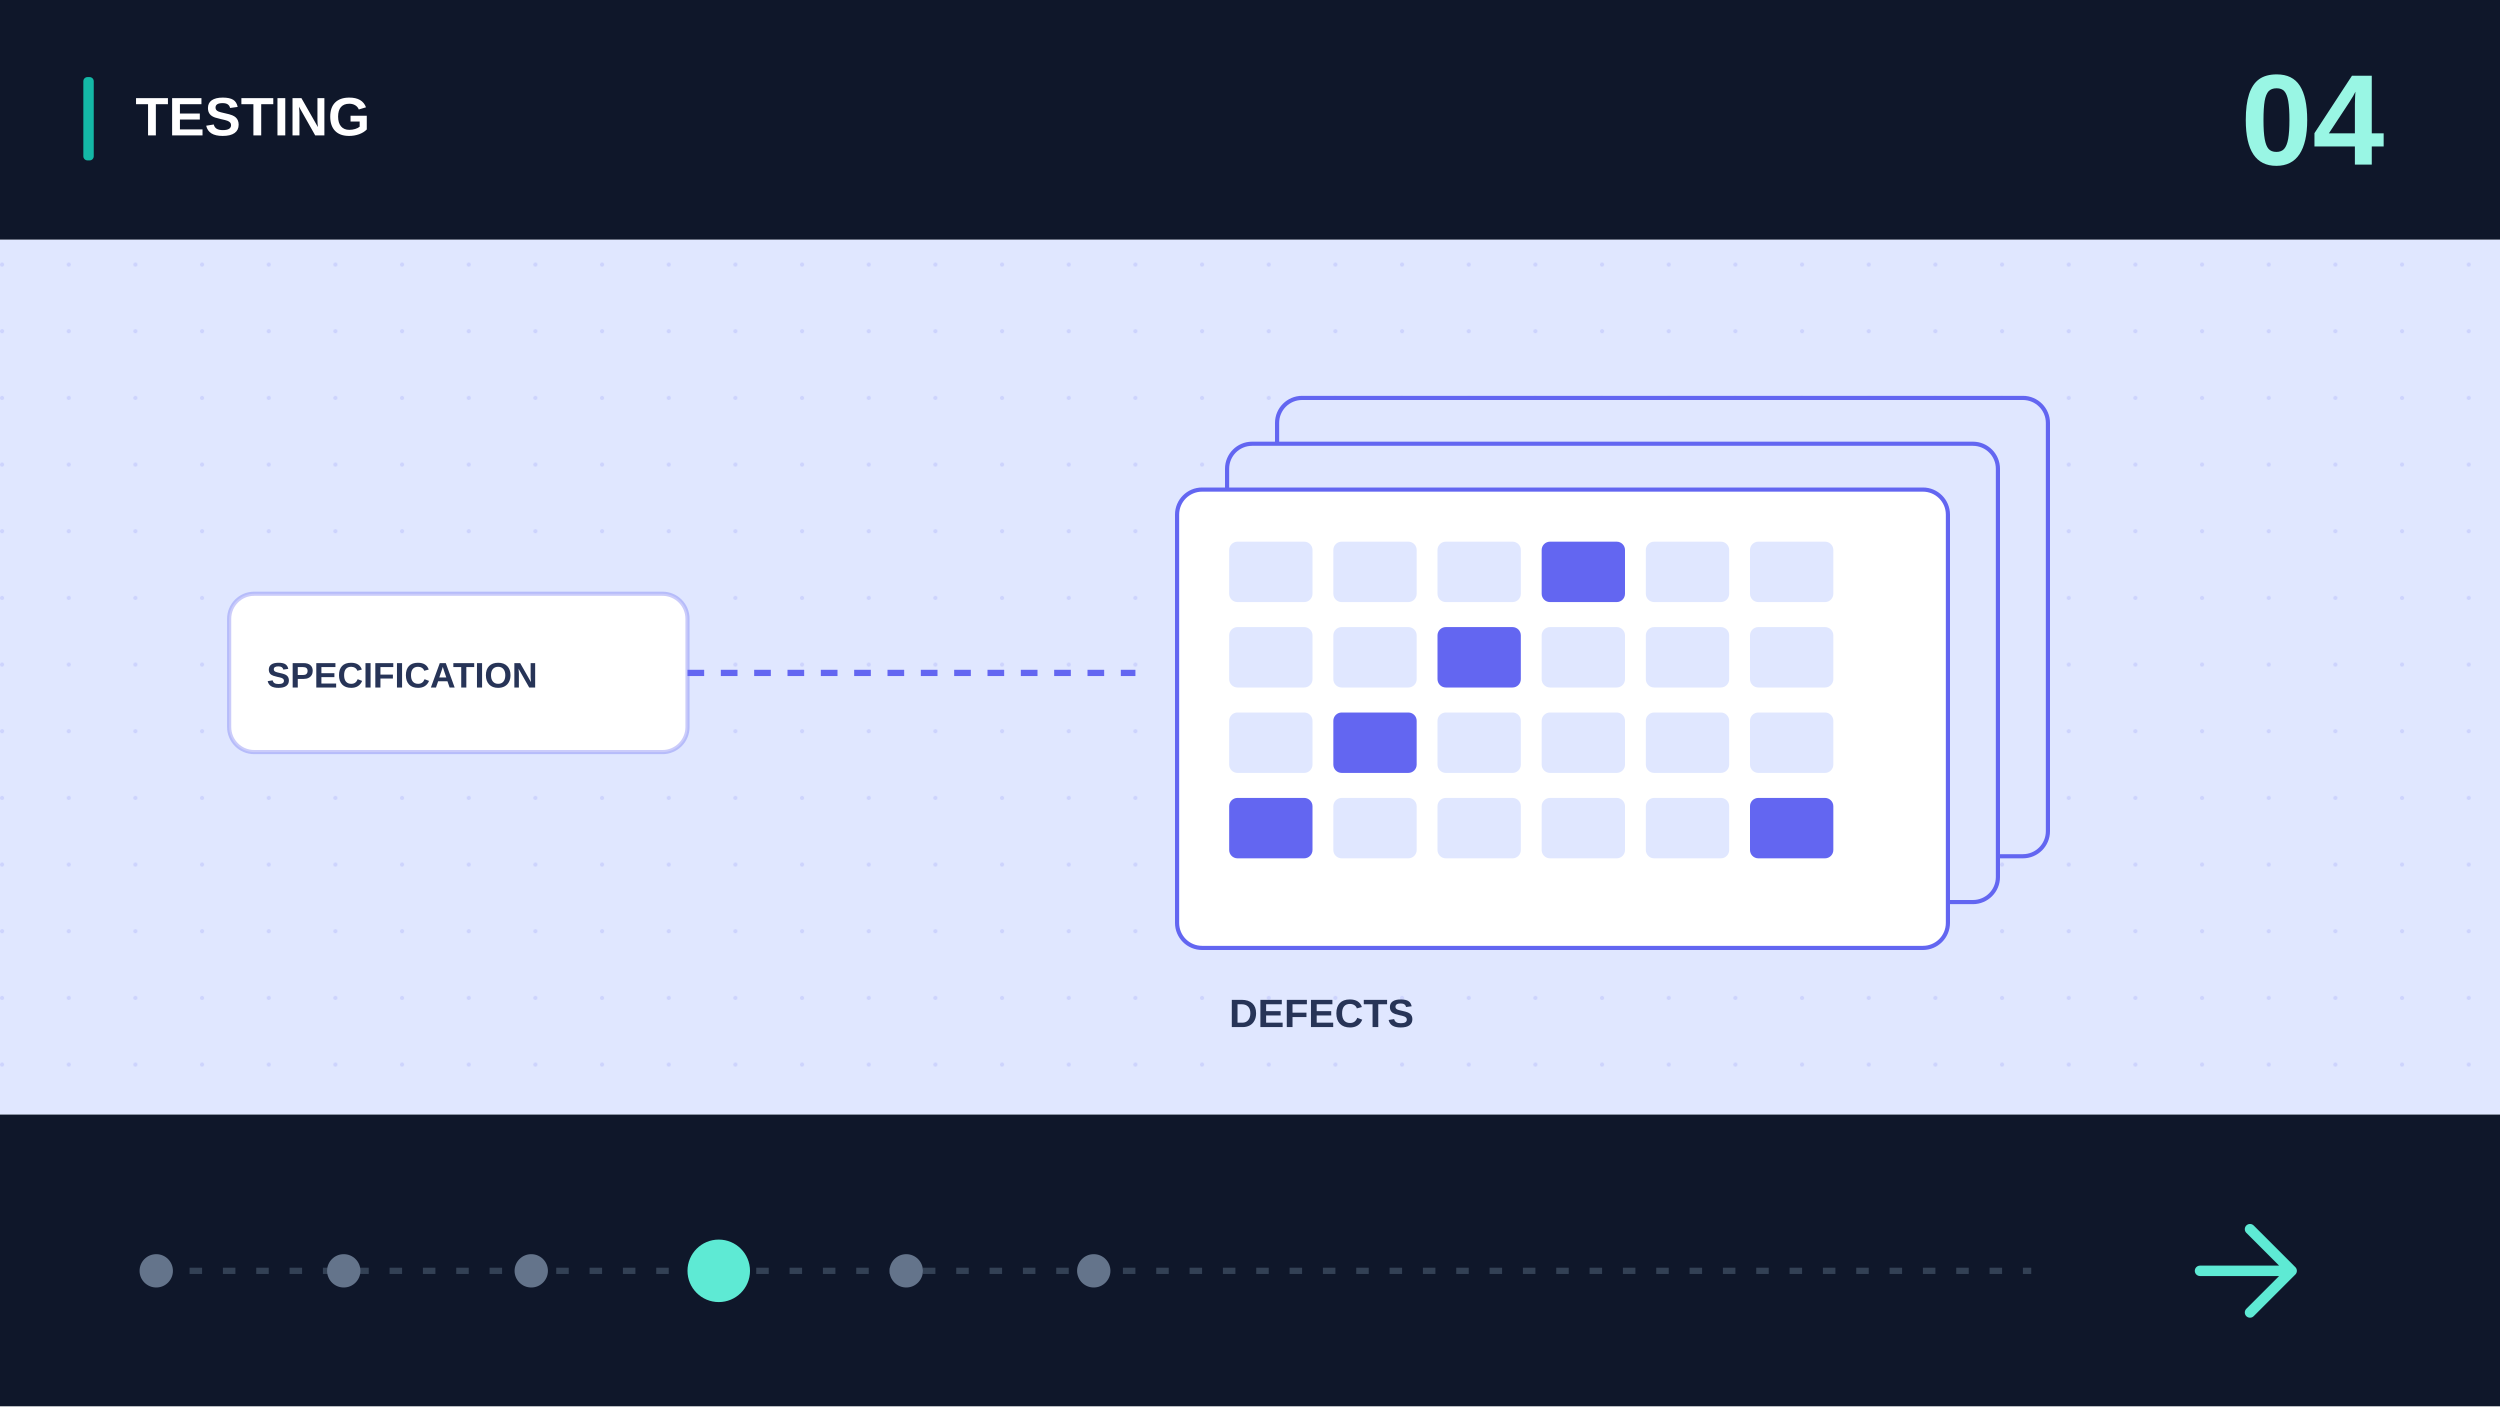
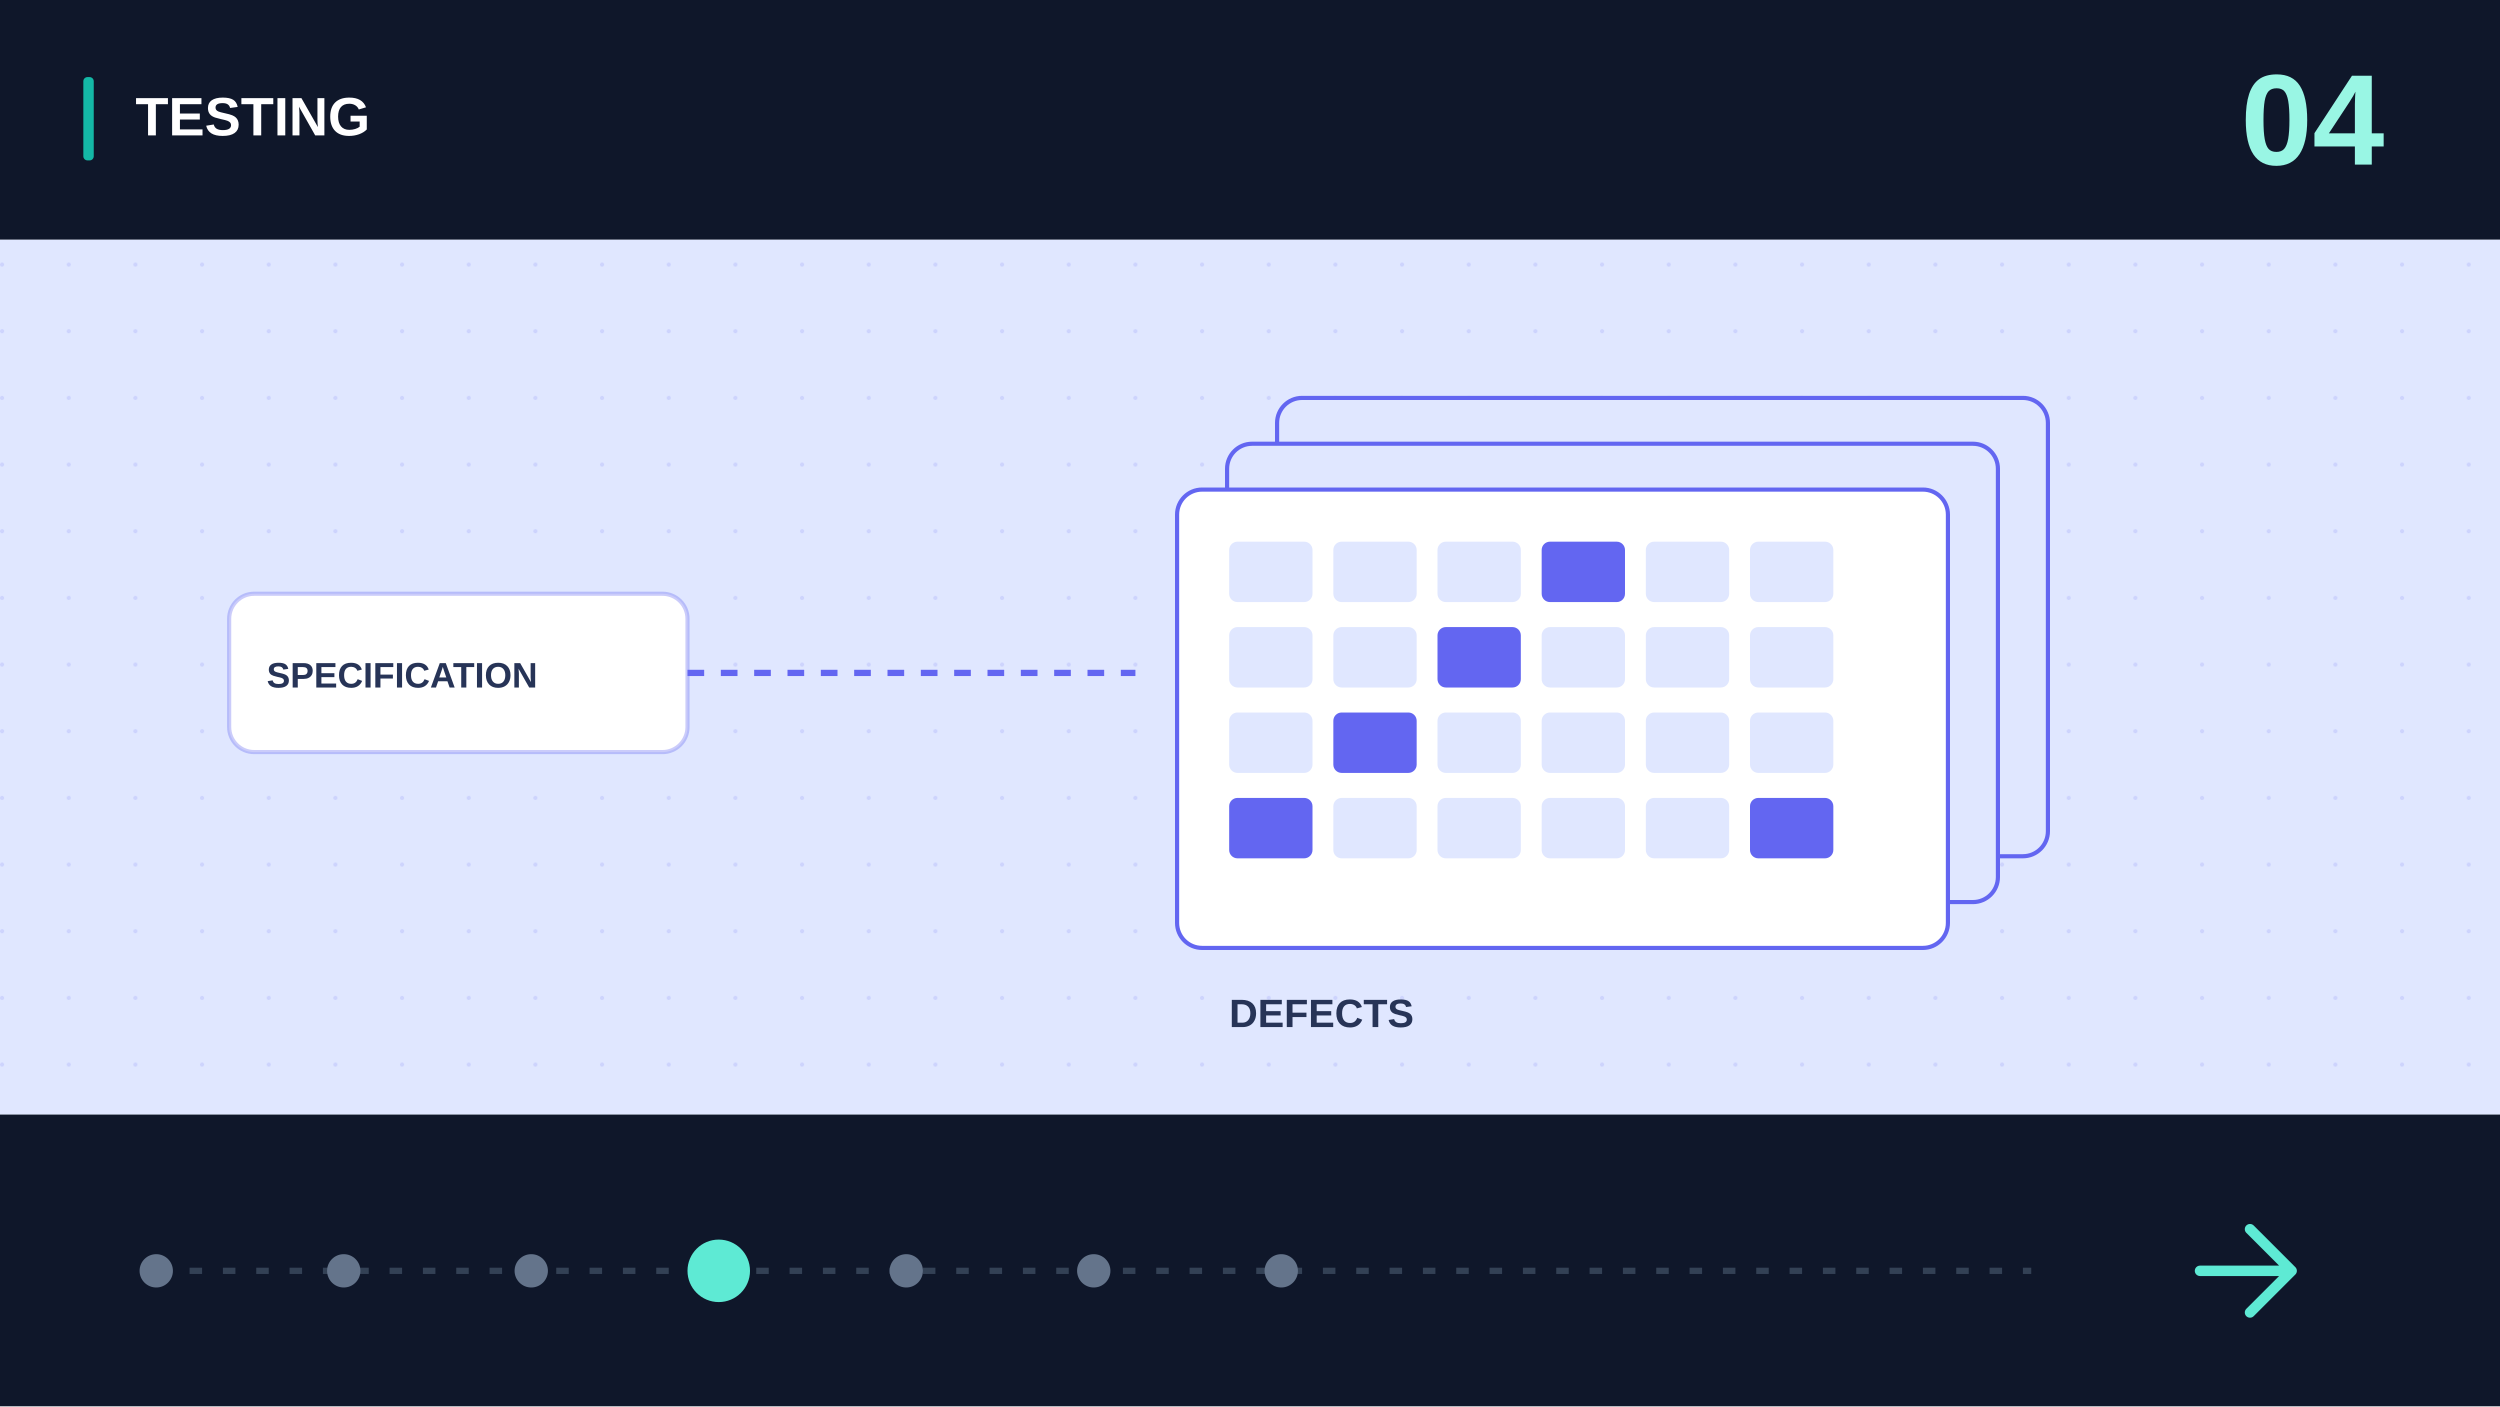
<svg xmlns="http://www.w3.org/2000/svg" width="1200" height="675" viewBox="0 0 1200 675">
  <rect width="1200" height="675" fill="#edf2f7" />
  <svg x="0" y="115" width="1200" height="420" viewBox="0 85 1200 420">
    <defs>
      <pattern id="grid" width="32" height="32" patternUnits="userSpaceOnUse">
        <circle cx="1" cy="1" r="1" fill="#6366f1" opacity=".15" />
      </pattern>
    </defs>
    <rect x="0" y="0" width="1200" height="675" rx="0" fill="#e0e7ff" stroke="none" stroke-width="2" />
    <rect width="1200" height="675" fill="url(#grid)" />
    <text x="54" y="51" font-family="Arial, sans-serif" font-size="14" font-weight="600" fill="#273457">ANTBLOG / ENGINEERING NOTES</text>
    <text x="1080" y="51" font-family="Arial, sans-serif" font-size="16" font-weight="500" fill="#273457">33</text>
    <path d="M54 73L1146 73" stroke="#6366f133" stroke-width="3" fill="none" />
    <rect x="613" y="161" width="370" height="220" rx="12" fill="#e0e7ff" stroke="#6366f1" stroke-width="2" />
    <rect x="589" y="183" width="370" height="220" rx="12" fill="#e0e7ff" stroke="#6366f1" stroke-width="2" />
    <rect x="565" y="205" width="370" height="220" rx="12" fill="#ffffff" stroke="#6366f1" stroke-width="2" />
    <rect x="590" y="230" width="40" height="29" rx="4" fill="#e0e7ff" stroke="none" stroke-width="2" />
    <rect x="640" y="230" width="40" height="29" rx="4" fill="#e0e7ff" stroke="none" stroke-width="2" />
    <rect x="690" y="230" width="40" height="29" rx="4" fill="#e0e7ff" stroke="none" stroke-width="2" />
    <rect x="740" y="230" width="40" height="29" rx="4" fill="#6366f1" stroke="none" stroke-width="2" />
    <rect x="790" y="230" width="40" height="29" rx="4" fill="#e0e7ff" stroke="none" stroke-width="2" />
    <rect x="840" y="230" width="40" height="29" rx="4" fill="#e0e7ff" stroke="none" stroke-width="2" />
    <rect x="590" y="271" width="40" height="29" rx="4" fill="#e0e7ff" stroke="none" stroke-width="2" />
    <rect x="640" y="271" width="40" height="29" rx="4" fill="#e0e7ff" stroke="none" stroke-width="2" />
    <rect x="690" y="271" width="40" height="29" rx="4" fill="#6366f1" stroke="none" stroke-width="2" />
    <rect x="740" y="271" width="40" height="29" rx="4" fill="#e0e7ff" stroke="none" stroke-width="2" />
    <rect x="790" y="271" width="40" height="29" rx="4" fill="#e0e7ff" stroke="none" stroke-width="2" />
    <rect x="840" y="271" width="40" height="29" rx="4" fill="#e0e7ff" stroke="none" stroke-width="2" />
    <rect x="590" y="312" width="40" height="29" rx="4" fill="#e0e7ff" stroke="none" stroke-width="2" />
    <rect x="640" y="312" width="40" height="29" rx="4" fill="#6366f1" stroke="none" stroke-width="2" />
    <rect x="690" y="312" width="40" height="29" rx="4" fill="#e0e7ff" stroke="none" stroke-width="2" />
    <rect x="740" y="312" width="40" height="29" rx="4" fill="#e0e7ff" stroke="none" stroke-width="2" />
    <rect x="790" y="312" width="40" height="29" rx="4" fill="#e0e7ff" stroke="none" stroke-width="2" />
    <rect x="840" y="312" width="40" height="29" rx="4" fill="#e0e7ff" stroke="none" stroke-width="2" />
    <rect x="590" y="353" width="40" height="29" rx="4" fill="#6366f1" stroke="none" stroke-width="2" />
    <rect x="640" y="353" width="40" height="29" rx="4" fill="#e0e7ff" stroke="none" stroke-width="2" />
    <rect x="690" y="353" width="40" height="29" rx="4" fill="#e0e7ff" stroke="none" stroke-width="2" />
    <rect x="740" y="353" width="40" height="29" rx="4" fill="#e0e7ff" stroke="none" stroke-width="2" />
    <rect x="790" y="353" width="40" height="29" rx="4" fill="#e0e7ff" stroke="none" stroke-width="2" />
    <rect x="840" y="353" width="40" height="29" rx="4" fill="#6366f1" stroke="none" stroke-width="2" />
    <rect x="110" y="255" width="220" height="76" rx="12" fill="#ffffff" stroke="#6366f155" stroke-width="2" />
    <text x="128" y="300" font-family="Arial, sans-serif" font-size="17" font-weight="600" fill="#273457">SPECIFICATION</text>
    <path d="M330 293L545 293" stroke="#6366f1" stroke-width="3" fill="none" stroke-dasharray="8 8" />
    <text x="590" y="463" font-family="Arial, sans-serif" font-size="19" font-weight="600" fill="#273457">DEFECTS</text>
    <rect x="0" y="507" width="1200" height="168" rx="0" fill="#273457" stroke="none" stroke-width="2" />
    <rect x="54" y="539" width="5" height="81" rx="0" fill="#6366f1" stroke="none" stroke-width="2" />
    <text x="78" y="578" font-family="Arial, sans-serif" font-size="60" font-weight="700" fill="#ffffff">STATIC TESTING</text>
    <text x="80" y="620" font-family="Arial, sans-serif" font-size="20" font-weight="500" fill="#cbd5e1">Read the specification before writing code</text>
  </svg>
  <rect width="1200" height="115" fill="#0f172a" />
  <rect x="40" y="37" width="5" height="40" rx="2" fill="#14B8A6" />
  <text x="65" y="65" font-family="Arial,sans-serif" font-size="26" font-weight="700" fill="white">TESTING</text>
  <text x="1110" y="79" text-anchor="middle" font-family="Arial,sans-serif" font-size="62" font-weight="700" fill="#99f6e4">04</text>
  <rect y="535" width="1200" height="140" fill="#0f172a" />
  <path d="M75 610h900" stroke="#334155" stroke-width="3" stroke-dasharray="6 10" />
  <circle cx="75" cy="610" r="8" fill="#64748b" />
  <circle cx="165" cy="610" r="8" fill="#64748b" />
  <circle cx="255" cy="610" r="8" fill="#64748b" />
  <circle cx="345" cy="610" r="15" fill="#5eead4" />
  <circle cx="435" cy="610" r="8" fill="#64748b" />
  <circle cx="525" cy="610" r="8" fill="#64748b" />
+   <circle cx="615" cy="610" r="8" fill="#64748b" />
  <path d="m1080 590 20 20-20 20m-24-20h44" fill="none" stroke="#5eead4" stroke-width="5" stroke-linecap="round" stroke-linejoin="round" />
</svg>
